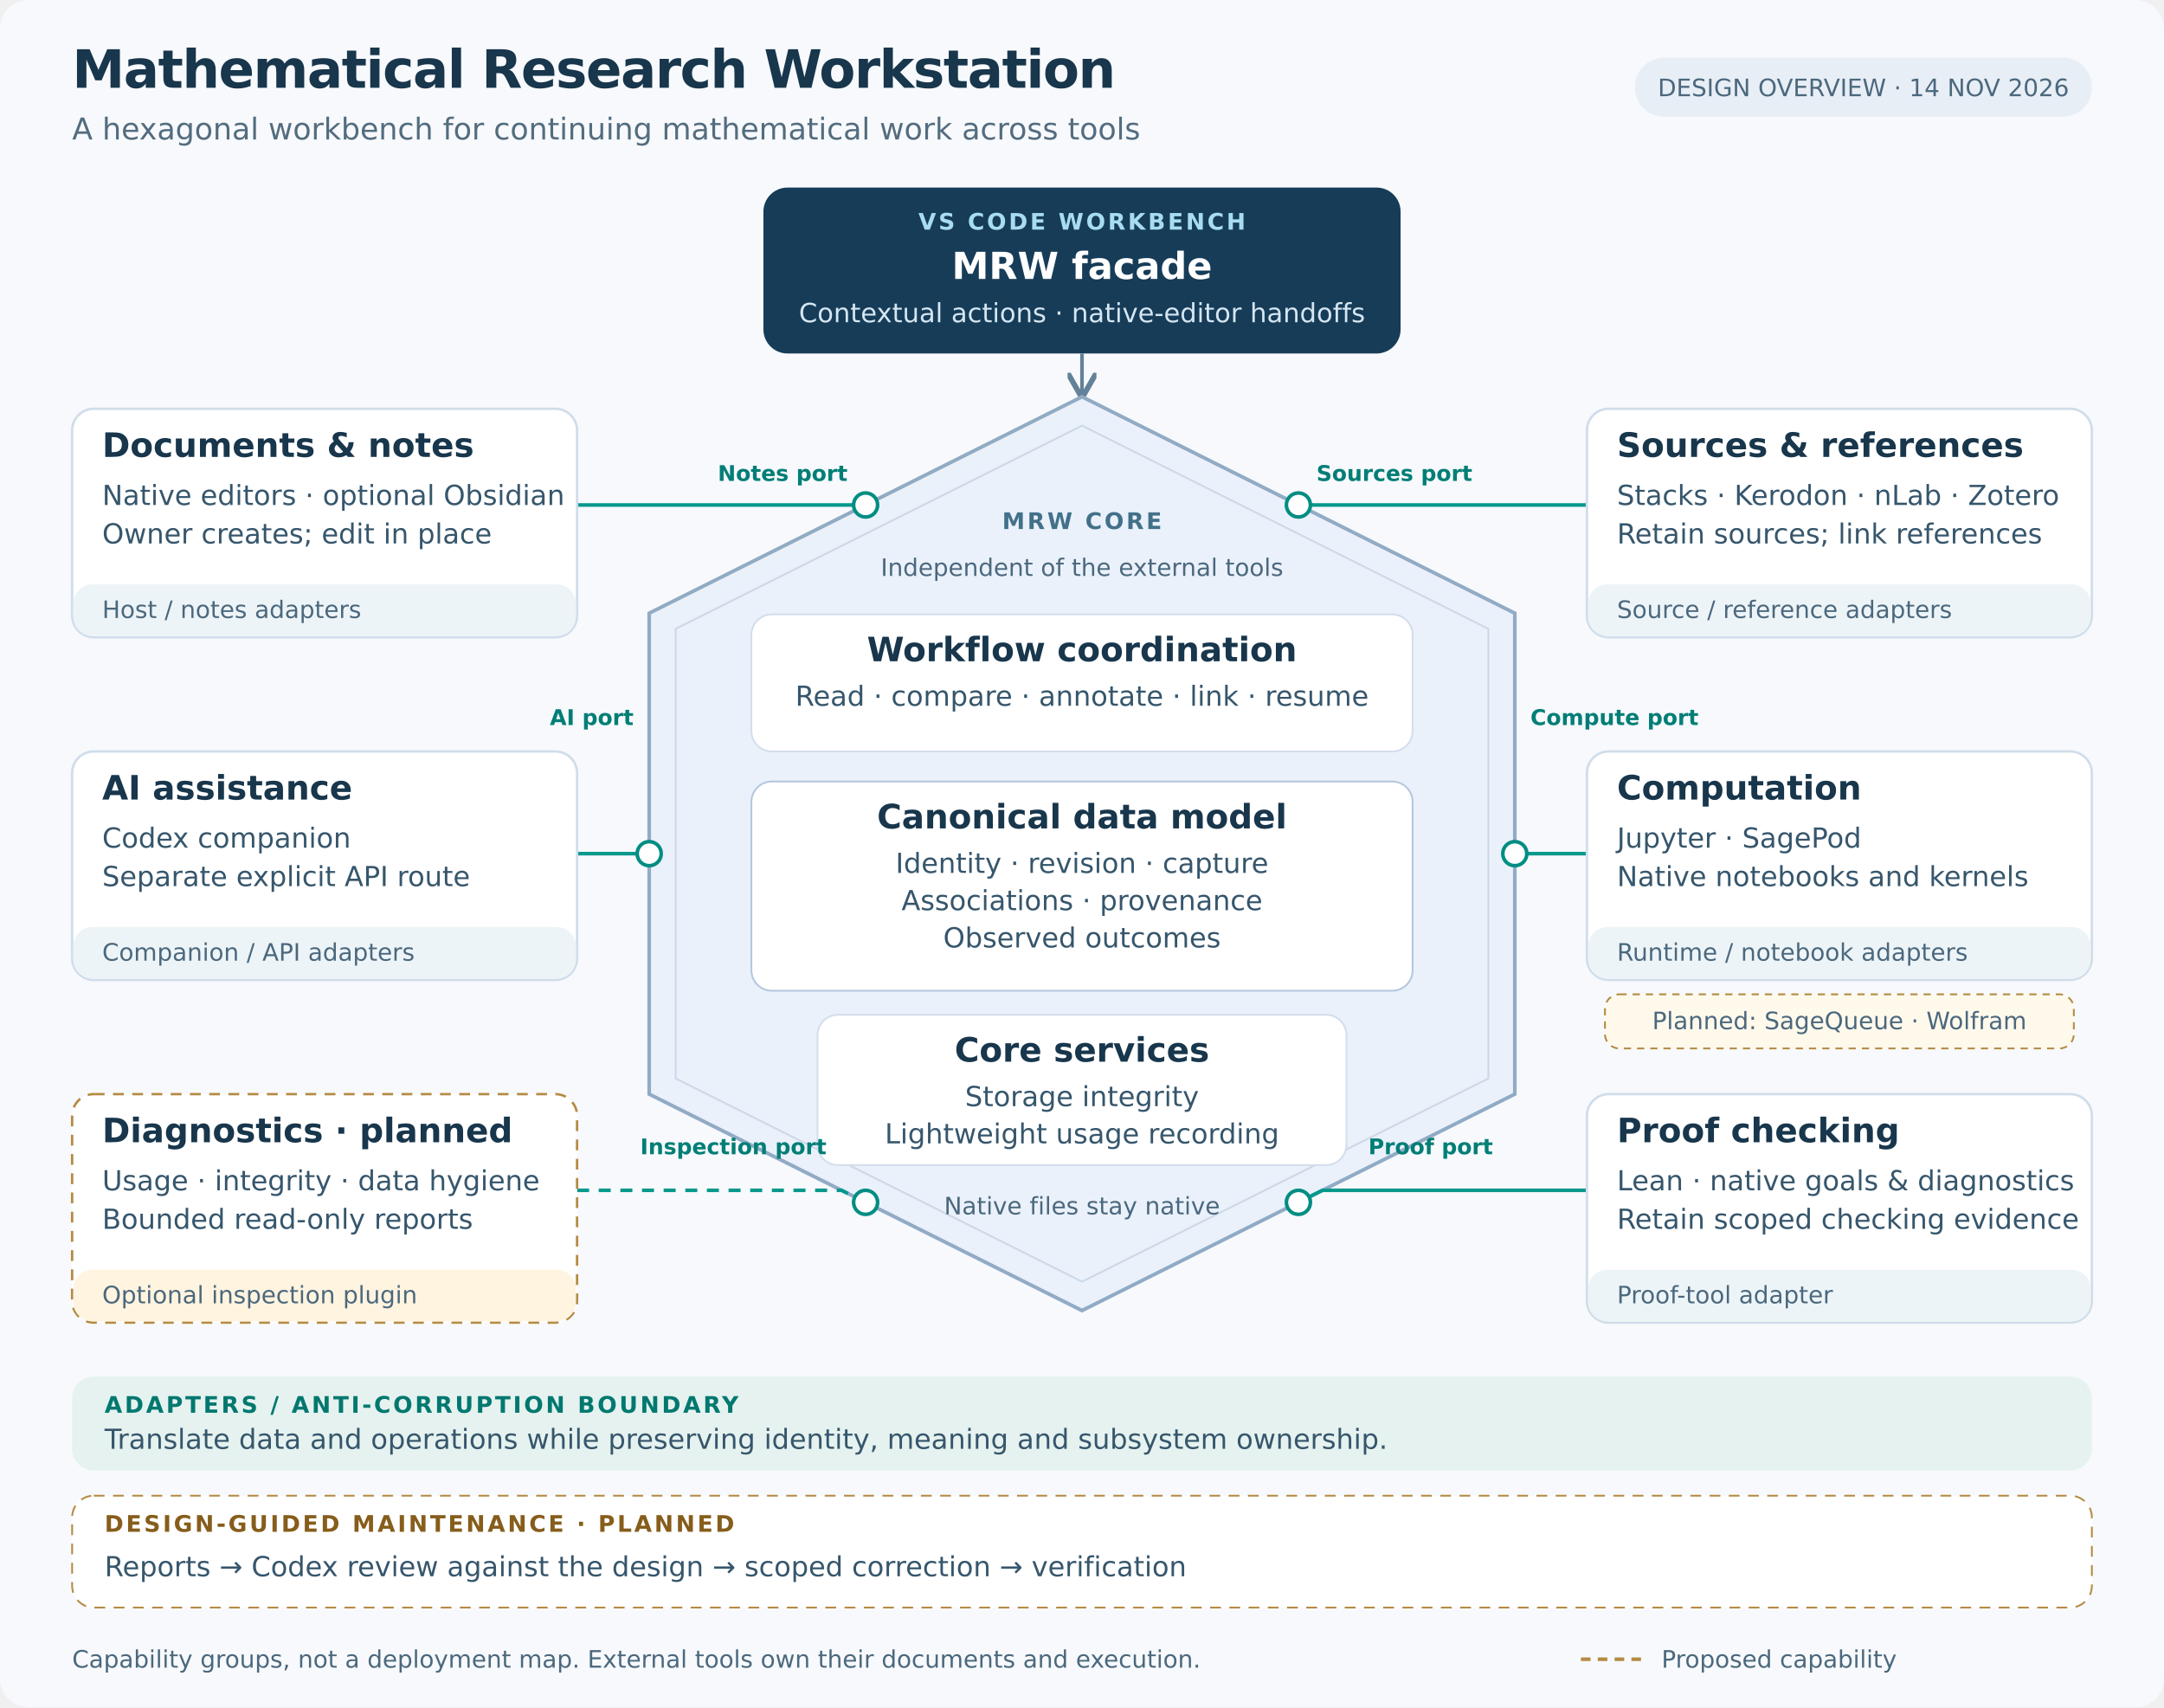
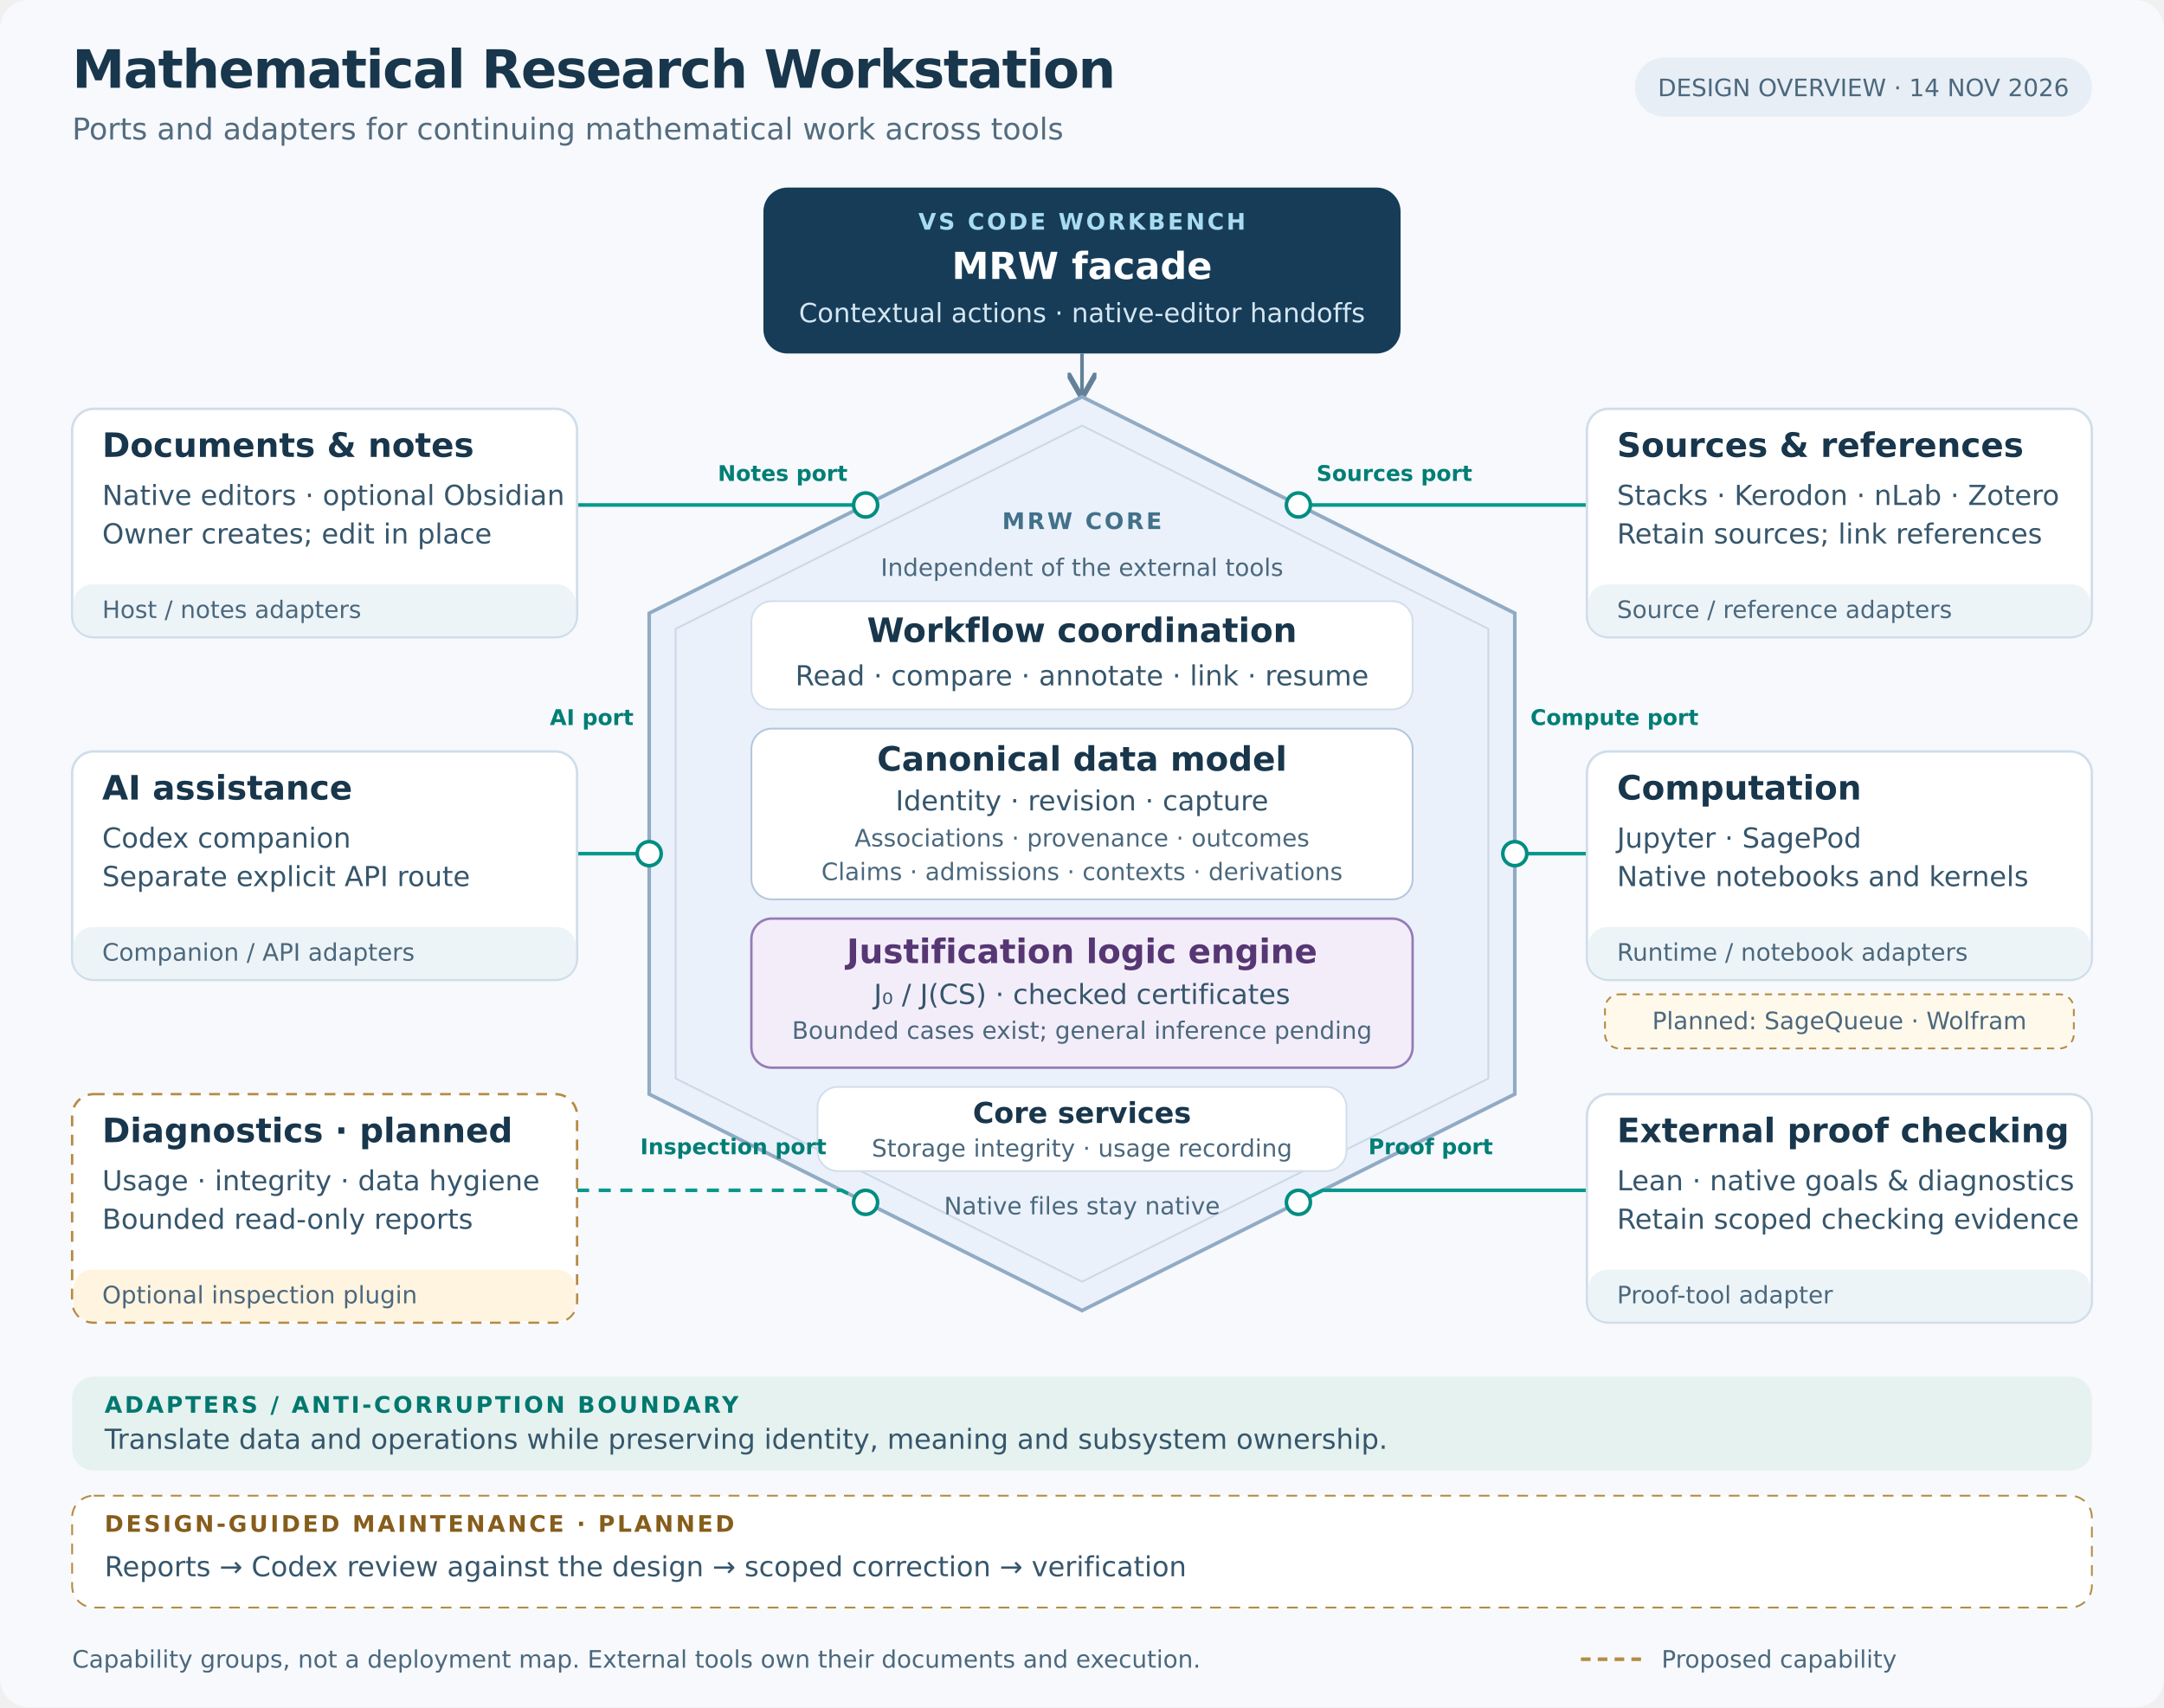
<svg xmlns="http://www.w3.org/2000/svg" width="1800" height="1420" viewBox="0 0 1800 1420" role="img" aria-labelledby="title desc">
  <defs>
    <marker id="arrow" markerWidth="8" markerHeight="8" refX="6" refY="4" orient="auto">
      <path d="M0 0 L7 4 L0 8" fill="none" stroke="#638198" stroke-width="1.5" />
    </marker>
  </defs>
  <style>
text { font-family: 'DejaVu Sans', sans-serif; fill:#18364c; }
.title { font-size:44px; font-weight:700; letter-spacing:-1px; }
.subtitle { font-size:25px; fill:#536c7f; }
.eyebrow { font-size:19px; font-weight:700; letter-spacing:2px; fill:#427189; }
.heading { font-size:28px; font-weight:700; }
.body { font-size:23px; fill:#36566c; }
.small { font-size:20px; fill:#4b687d; }
.porttext { font-size:18px; font-weight:700; fill:#007e76; }
.planned { fill:#865d1b; }
.link { fill:none; stroke:#07988c; stroke-width:3; }
.dash { stroke-dasharray:10 8; }
</style>
  <rect width="1800" height="1420" rx="24" fill="#f7f9fc" />
  <text x="60" y="73" class="title">Mathematical Research Workstation</text>
-   <text x="60" y="116" class="subtitle">A hexagonal workbench for continuing mathematical work across tools</text>
+   <text x="60" y="116" class="subtitle">Ports and adapters for continuing mathematical work across tools</text>
  <rect x="1360" y="48" width="380" height="49" rx="24" fill="#e8eef6" />
  <text x="1550" y="80" text-anchor="middle" class="small">DESIGN OVERVIEW · 14 NOV 2026</text>
  <rect x="635" y="156" width="530" height="138" rx="20" fill="#163c58" />
  <text x="900" y="191" text-anchor="middle" style="font-size:19px;letter-spacing:2px;fill:#a8dcf0;font-weight:700">VS CODE WORKBENCH</text>
  <text x="900" y="232" text-anchor="middle" style="font-size:31px;fill:#fff;font-weight:700">MRW facade</text>
  <text x="900" y="268" text-anchor="middle" style="font-size:22px;fill:#d5e6f2">Contextual actions · native-editor handoffs</text>
  <path d="M900 294 V328" fill="none" stroke="#638198" stroke-width="3" marker-end="url(#arrow)" />
  <path d="M900 330 L1260 510 L1260 910 L900 1090 L540 910 L540 510 Z" fill="#eaf1fb" stroke="#91abc4" stroke-width="3" />
  <path d="M900 354 L1238 523 L1238 897 L900 1066 L562 897 L562 523 Z" fill="none" stroke="#cbd8e7" stroke-width="1.5" />
  <text x="900" y="440" text-anchor="middle" class="eyebrow">MRW CORE</text>
  <text x="900" y="479" text-anchor="middle" class="small">Independent of the external tools</text>
-   <rect x="625" y="511" width="550" height="114" rx="17" fill="#ffffff" stroke="#d3deec" stroke-width="1.5" />
-   <text x="900" y="550" class="heading" text-anchor="middle">Workflow coordination</text>
-   <text x="900" y="587" class="body" text-anchor="middle">Read · compare · annotate · link · resume</text>
-   <rect x="625" y="650" width="550" height="174" rx="17" fill="#fff" stroke="#b4c7de" stroke-width="1.5" />
-   <text x="900" y="689" class="heading" text-anchor="middle">Canonical data model</text>
-   <text x="900" y="726" class="body" text-anchor="middle">Identity · revision · capture</text>
-   <text x="900" y="757" class="body" text-anchor="middle">Associations · provenance</text>
-   <text x="900" y="788" class="body" text-anchor="middle">Observed outcomes</text>
-   <rect x="680" y="844" width="440" height="125" rx="17" fill="#ffffff" stroke="#d3deec" stroke-width="1.5" />
-   <text x="900" y="883" class="heading" text-anchor="middle">Core services</text>
-   <text x="900" y="920" class="body" text-anchor="middle">Storage integrity</text>
-   <text x="900" y="951" class="body" text-anchor="middle">Lightweight usage recording</text>
+   <rect x="625" y="500" width="550" height="90" rx="17" fill="#fff" stroke="#d3deec" stroke-width="1.5" />
+   <text x="900" y="534" class="heading" text-anchor="middle">Workflow coordination</text>
+   <text x="900" y="570" class="body" text-anchor="middle">Read · compare · annotate · link · resume</text>
+   <rect x="625" y="606" width="550" height="142" rx="17" fill="#fff" stroke="#b4c7de" stroke-width="1.5" />
+   <text x="900" y="641" class="heading" text-anchor="middle">Canonical data model</text>
+   <text x="900" y="674" class="body" text-anchor="middle">Identity · revision · capture</text>
+   <text x="900" y="704" class="small" text-anchor="middle">Associations · provenance · outcomes</text>
+   <text x="900" y="732" class="small" text-anchor="middle">Claims · admissions · contexts · derivations</text>
+   <rect x="625" y="764" width="550" height="124" rx="17" fill="#f3edfa" stroke="#967bb5" stroke-width="2" />
+   <text x="900" y="801" class="heading" text-anchor="middle" style="fill:#563773">Justification logic engine</text>
+   <text x="900" y="835" class="body" text-anchor="middle">J₀ / J(CS) · checked certificates</text>
+   <text x="900" y="864" class="small" text-anchor="middle">Bounded cases exist; general inference pending</text>
+   <rect x="680" y="904" width="440" height="70" rx="17" fill="#fff" stroke="#d3deec" stroke-width="1.5" />
+   <text x="900" y="934" text-anchor="middle" style="font-size:24px;font-weight:700">Core services</text>
+   <text x="900" y="962" class="small" text-anchor="middle">Storage integrity · usage recording</text>
  <text x="900" y="1010" class="small" text-anchor="middle">Native files stay native</text>
  <path d="M480 420 H720" class="link" />
  <path d="M1080 420 H1320" class="link" />
  <path d="M480 710 H540" class="link" />
  <path d="M1260 710 H1320" class="link" />
  <path d="M480 990 H700 L720 1000" class="link dash" />
  <path d="M1080 1000 L1100 990 H1320" class="link" />
  <circle cx="720" cy="420" r="10" fill="#fff" stroke="#008d82" stroke-width="3" />
  <text x="705" y="400" class="porttext" text-anchor="end">Notes port</text>
  <circle cx="1080" cy="420" r="10" fill="#fff" stroke="#008d82" stroke-width="3" />
  <text x="1095" y="400" class="porttext" text-anchor="start">Sources port</text>
  <circle cx="540" cy="710" r="10" fill="#fff" stroke="#008d82" stroke-width="3" />
  <text x="527" y="603" class="porttext" text-anchor="end">AI port</text>
  <circle cx="1260" cy="710" r="10" fill="#fff" stroke="#008d82" stroke-width="3" />
  <text x="1273" y="603" class="porttext" text-anchor="start">Compute port</text>
  <circle cx="720" cy="1000" r="10" fill="#fff" stroke="#008d82" stroke-width="3" />
  <text x="610" y="960" class="porttext" text-anchor="middle">Inspection port</text>
  <circle cx="1080" cy="1000" r="10" fill="#fff" stroke="#008d82" stroke-width="3" />
  <text x="1190" y="960" class="porttext" text-anchor="middle">Proof port</text>
  <rect x="60" y="340" width="420" height="190" rx="18" fill="#ffffff" stroke="#d0ddea" stroke-width="2" />
  <text x="85" y="380" class="heading">Documents &amp; notes</text>
  <text x="85" y="420" class="body">Native editors · optional Obsidian</text>
  <text x="85" y="452" class="body">Owner creates; edit in place</text>
  <rect x="61" y="486" width="418" height="43" rx="16" fill="#edf4f8" />
  <text x="85" y="514" class="small">Host / notes adapters</text>
  <rect x="1320" y="340" width="420" height="190" rx="18" fill="#ffffff" stroke="#d0ddea" stroke-width="2" />
  <text x="1345" y="380" class="heading">Sources &amp; references</text>
  <text x="1345" y="420" class="body">Stacks · Kerodon · nLab · Zotero</text>
  <text x="1345" y="452" class="body">Retain sources; link references</text>
  <rect x="1321" y="486" width="418" height="43" rx="16" fill="#edf4f8" />
  <text x="1345" y="514" class="small">Source / reference adapters</text>
  <rect x="60" y="625" width="420" height="190" rx="18" fill="#ffffff" stroke="#d0ddea" stroke-width="2" />
  <text x="85" y="665" class="heading">AI assistance</text>
  <text x="85" y="705" class="body">Codex companion</text>
  <text x="85" y="737" class="body">Separate explicit API route</text>
  <rect x="61" y="771" width="418" height="43" rx="16" fill="#edf4f8" />
  <text x="85" y="799" class="small">Companion / API adapters</text>
  <rect x="1320" y="625" width="420" height="190" rx="18" fill="#ffffff" stroke="#d0ddea" stroke-width="2" />
  <text x="1345" y="665" class="heading">Computation</text>
  <text x="1345" y="705" class="body">Jupyter · SagePod</text>
  <text x="1345" y="737" class="body">Native notebooks and kernels</text>
  <rect x="1321" y="771" width="418" height="43" rx="16" fill="#edf4f8" />
  <text x="1345" y="799" class="small">Runtime / notebook adapters</text>
  <rect x="1335" y="827" width="390" height="45" rx="12" fill="#fff9ec" stroke="#b58b43" stroke-width="1.5" stroke-dasharray="6 5" />
  <text x="1530" y="856" class="small" text-anchor="middle">Planned: SageQueue · Wolfram</text>
  <rect x="60" y="910" width="420" height="190" rx="18" fill="#ffffff" stroke="#b58b43" stroke-width="2" stroke-dasharray="9 7" />
  <text x="85" y="950" class="heading">Diagnostics · planned</text>
  <text x="85" y="990" class="body">Usage · integrity · data hygiene</text>
  <text x="85" y="1022" class="body">Bounded read-only reports</text>
  <rect x="61" y="1056" width="418" height="43" rx="16" fill="#fff4df" />
  <text x="85" y="1084" class="small">Optional inspection plugin</text>
  <rect x="1320" y="910" width="420" height="190" rx="18" fill="#ffffff" stroke="#d0ddea" stroke-width="2" />
-   <text x="1345" y="950" class="heading">Proof checking</text>
+   <text x="1345" y="950" class="heading">External proof checking</text>
  <text x="1345" y="990" class="body">Lean · native goals &amp; diagnostics</text>
  <text x="1345" y="1022" class="body">Retain scoped checking evidence</text>
  <rect x="1321" y="1056" width="418" height="43" rx="16" fill="#edf4f8" />
  <text x="1345" y="1084" class="small">Proof-tool adapter</text>
  <rect x="60" y="1145" width="1680" height="78" rx="18" fill="#e5f2ef" />
  <text x="87" y="1175" class="eyebrow" style="fill:#00786f">ADAPTERS / ANTI-CORRUPTION BOUNDARY</text>
  <text x="87" y="1205" class="body">Translate data and operations while preserving identity, meaning and subsystem ownership.</text>
  <rect x="60" y="1244" width="1680" height="93" rx="18" fill="#ffffff" stroke="#b58b43" stroke-width="1.5" stroke-dasharray="9 7" />
  <text x="87" y="1274" class="eyebrow planned">DESIGN-GUIDED MAINTENANCE · PLANNED</text>
  <text x="87" y="1311" class="body">Reports → Codex review against the design → scoped correction → verification</text>
  <path d="M1315 1380 H1365" stroke="#b58b43" stroke-width="3" stroke-dasharray="8 6" />
  <text x="1382" y="1387" class="small">Proposed capability</text>
  <text x="60" y="1387" class="small">Capability groups, not a deployment map. External tools own their documents and execution.</text>
</svg>
